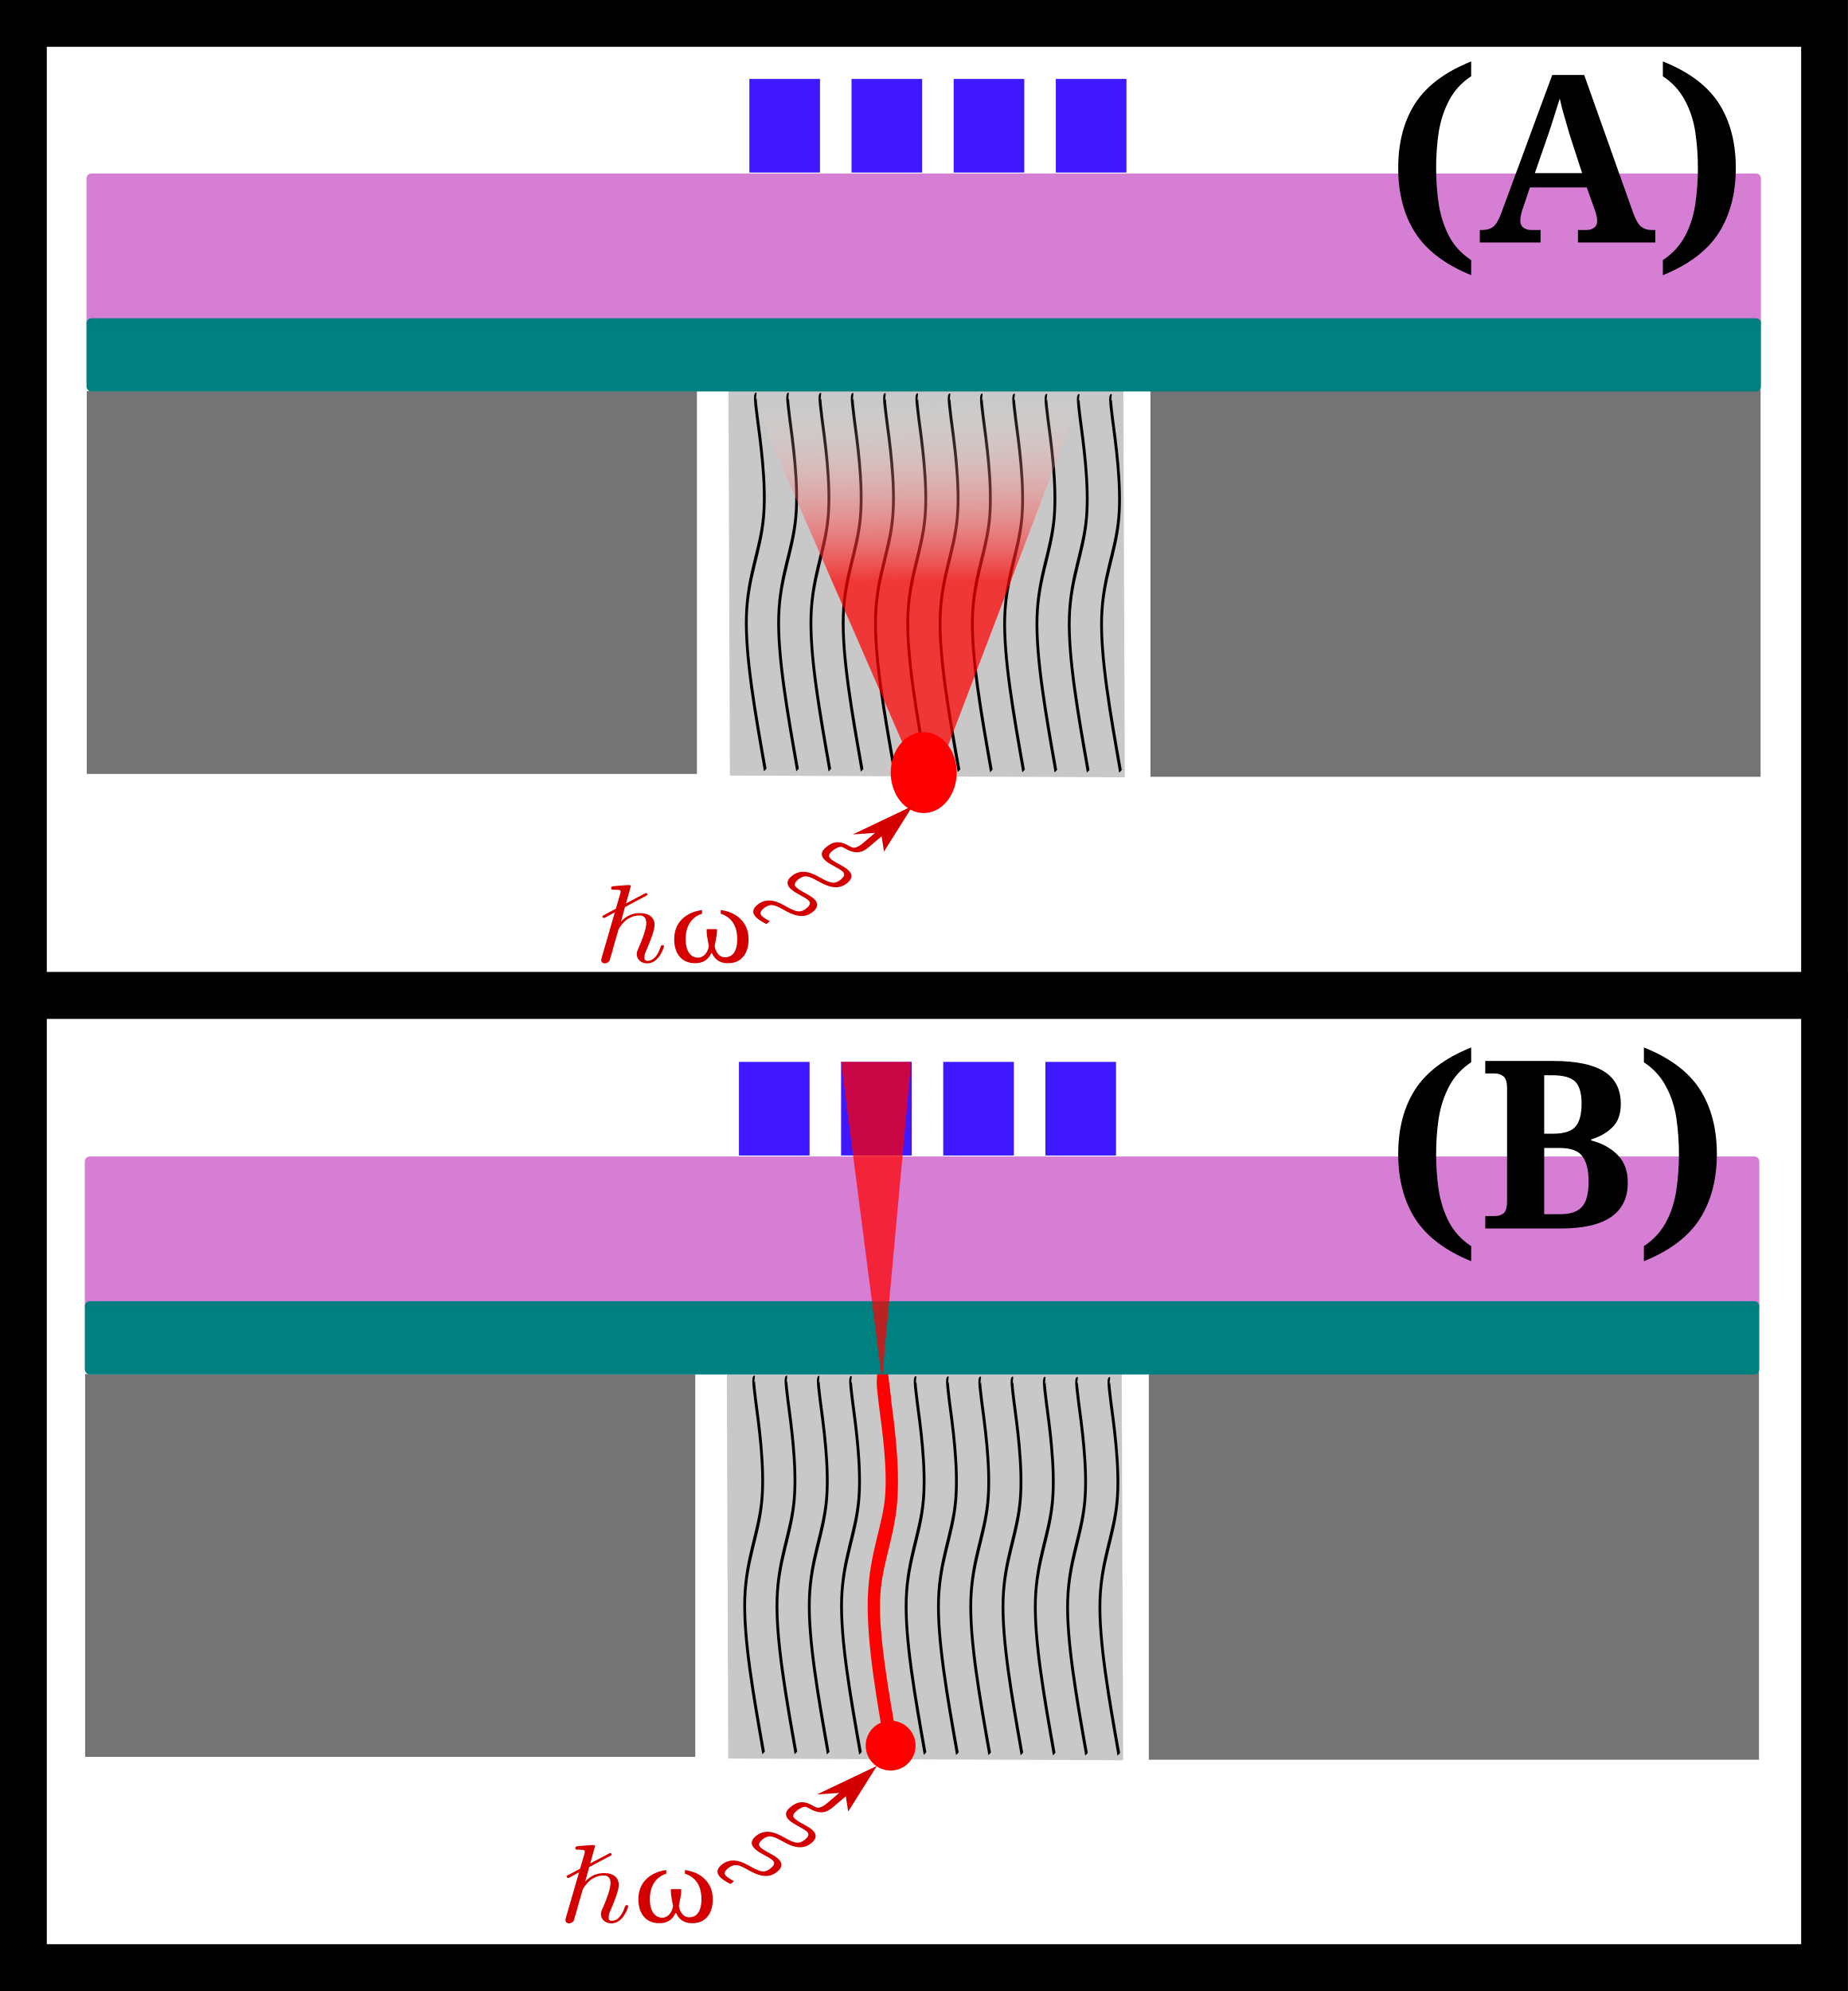
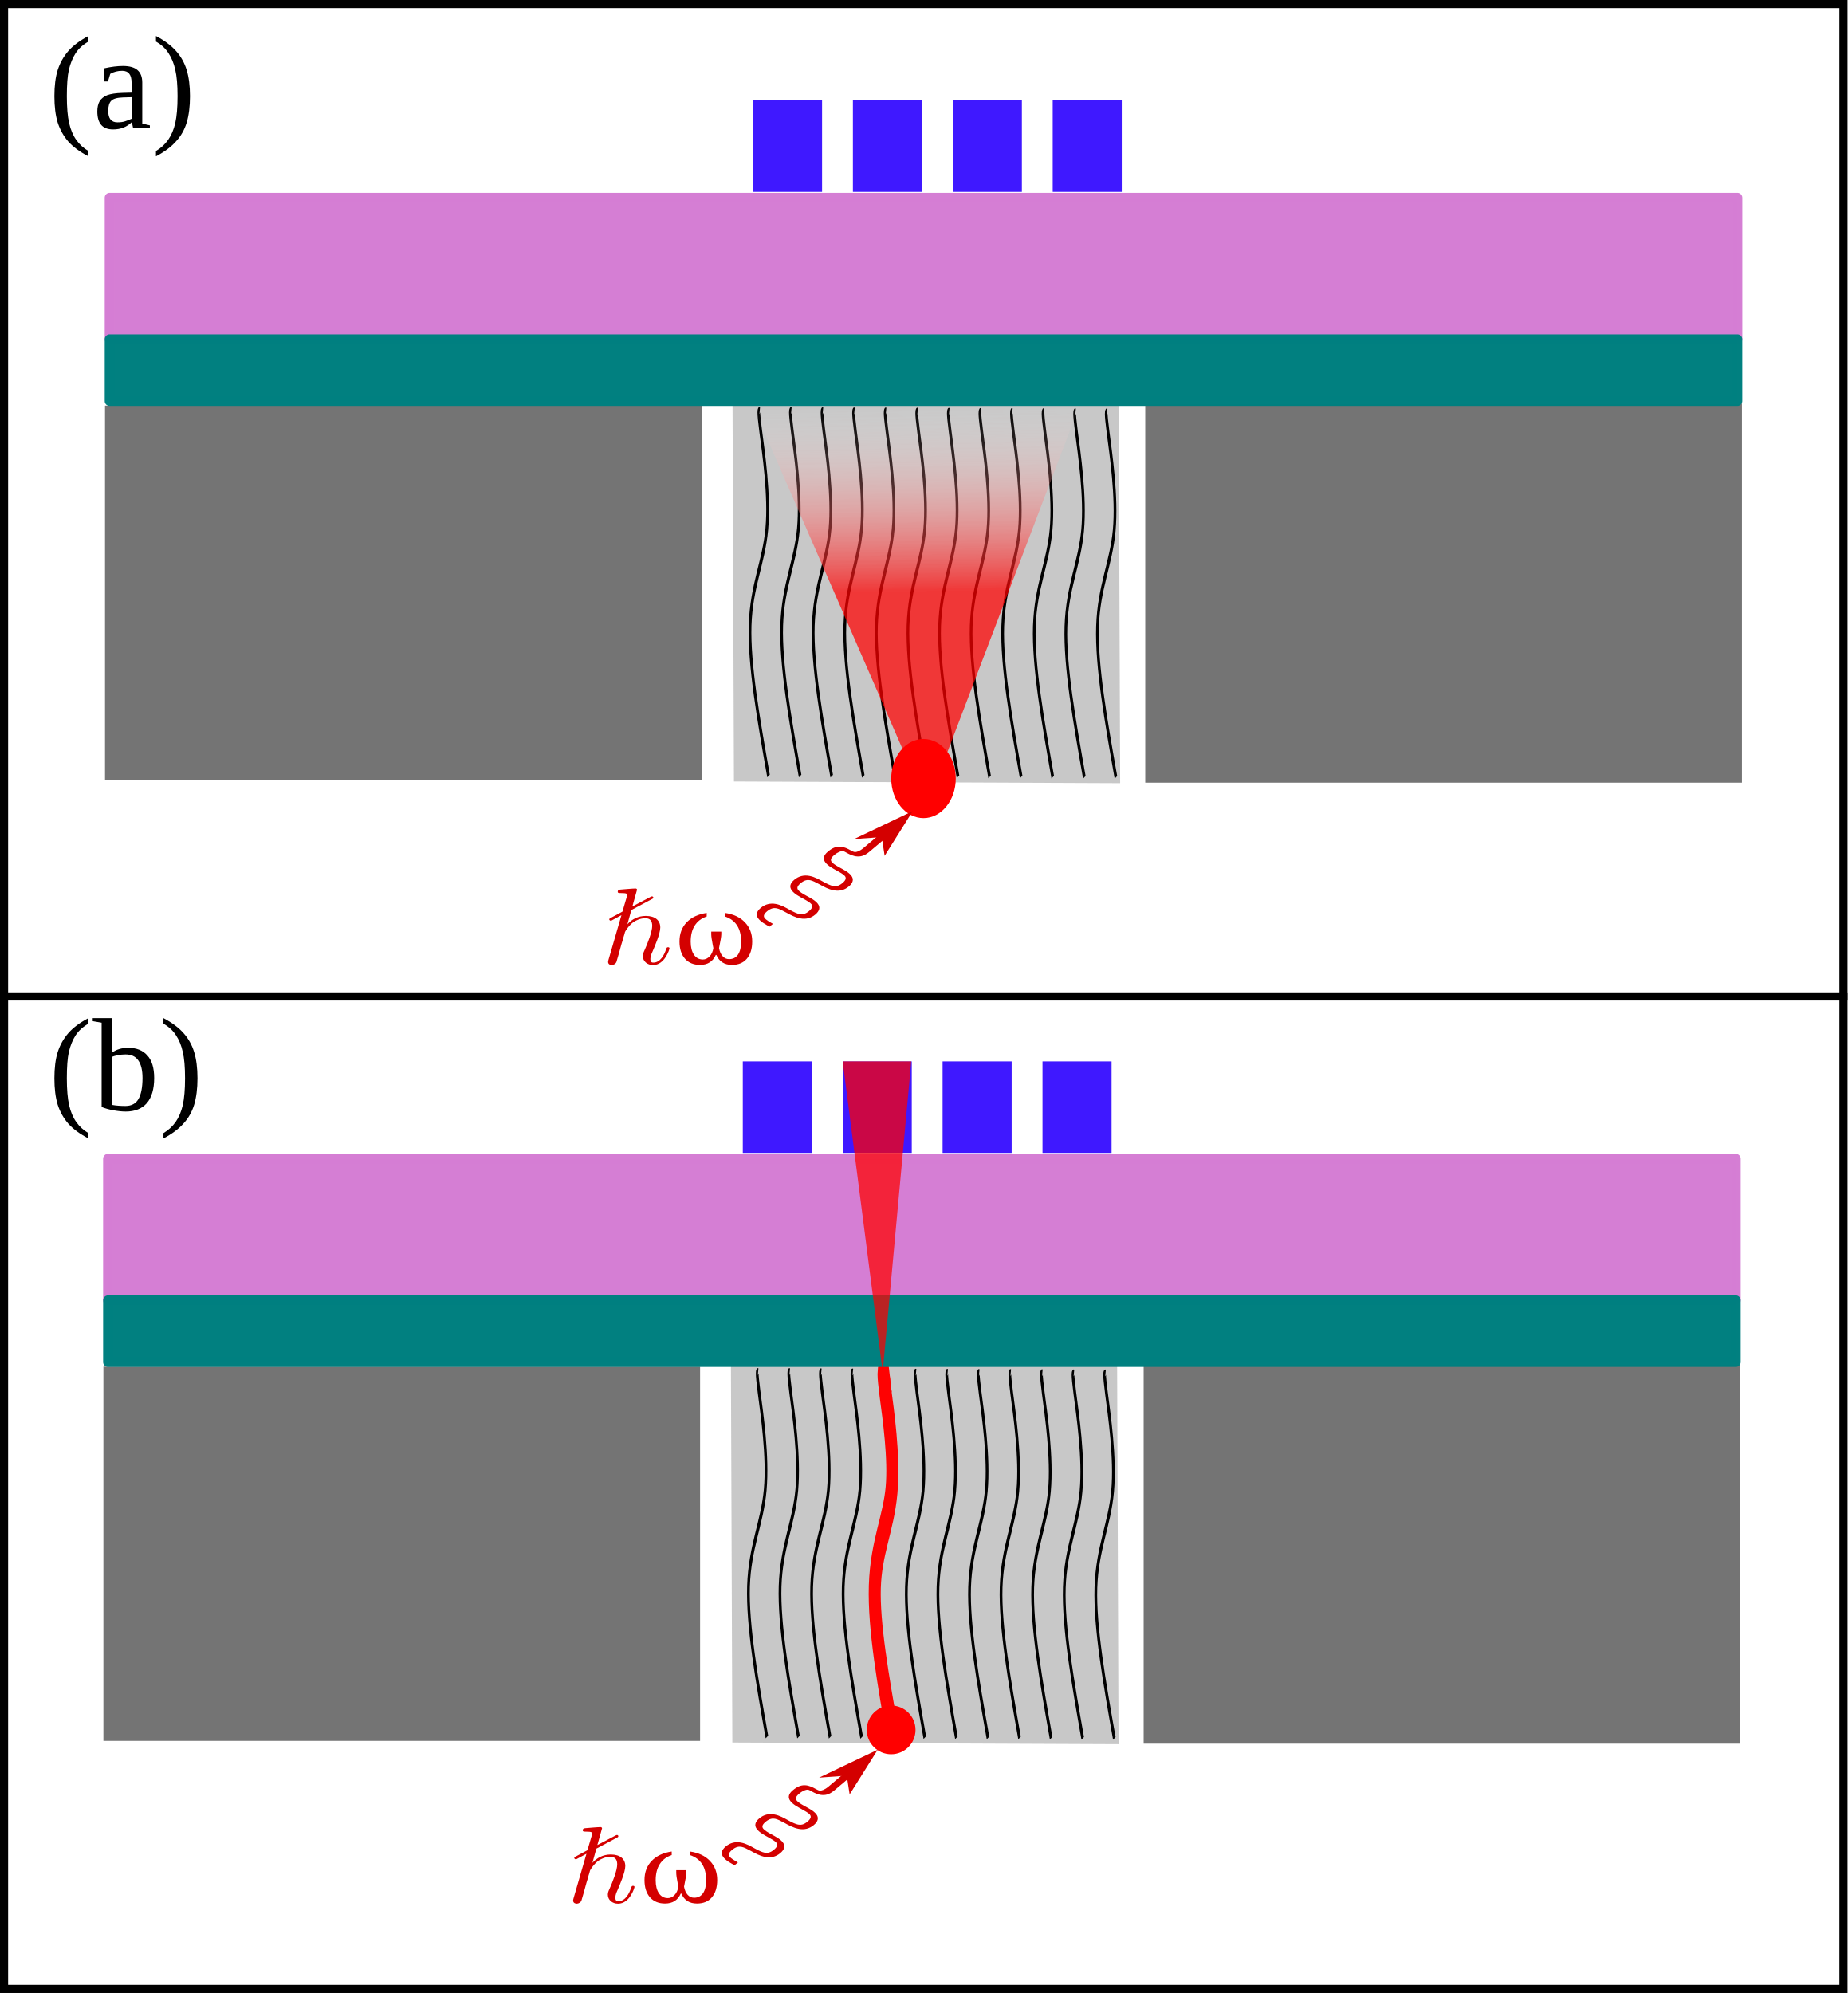
- <svg xmlns="http://www.w3.org/2000/svg" xmlns:xlink="http://www.w3.org/1999/xlink" width="111.208mm" height="119.787mm" viewBox="0 0 111.208 119.787" version="1.1" id="svg28393">
+ <svg xmlns="http://www.w3.org/2000/svg" xmlns:xlink="http://www.w3.org/1999/xlink" width="113.686mm" height="122.645mm" viewBox="0 0 113.686 122.645" version="1.1" id="svg28393">
  <defs id="defs28390">
    <clipPath id="clip0-7-0">
      <rect x="532" y="345" width="23" height="24" id="rect14171-38" />
    </clipPath>
    <linearGradient xlink:href="#linearGradient14969" id="linearGradient14971" x1="509" y1="401" x2="578" y2="401" gradientUnits="userSpaceOnUse" />
    <linearGradient id="linearGradient14969">
      <stop style="stop-color:#ff0000;stop-opacity:1;" offset="0" id="stop14965" />
      <stop style="stop-color:#d52f4b;stop-opacity:0;" offset="1" id="stop14967" />
    </linearGradient>
    <clipPath id="clip0-41-5">
      <rect x="509" y="347" width="69" height="108" id="rect14914-7" />
    </clipPath>
    <linearGradient xlink:href="#linearGradient14979" id="linearGradient14973" gradientUnits="userSpaceOnUse" x1="543.5" y1="347" x2="543.5" y2="455" />
    <linearGradient id="linearGradient14979">
      <stop style="stop-color:#ff0000;stop-opacity:1;" offset="0.534" id="stop14975" />
      <stop style="stop-color:#ffffff;stop-opacity:0;" offset="1" id="stop14977" />
    </linearGradient>
    <linearGradient xlink:href="#linearGradient17072" id="linearGradient16803" gradientUnits="userSpaceOnUse" x1="543.5" y1="347" x2="543.5" y2="455" gradientTransform="matrix(-0.2173319,0.00348353,-0.0042508,-0.178104,229.0567,255.0134)" />
    <linearGradient id="linearGradient17072">
      <stop style="stop-color:#ff0000;stop-opacity:1;" offset="1" id="stop17068" />
      <stop style="stop-color:#ffffff;stop-opacity:0;" offset="1" id="stop17070" />
    </linearGradient>
    <clipPath id="clip0-7-23">
      <rect x="532" y="345" width="23" height="24" id="rect14171-89" />
    </clipPath>
  </defs>
-   <g id="layer3" />
-   <g id="layer1">
+   <g id="layer3" transform="translate(1.239191,1.428927)" />
+   <g id="layer1" transform="translate(1.239191,1.428927)">
    <g id="g32225" transform="translate(-36.47835,-59.27995)">
-       <rect style="fill:#ffffff;fill-rule:evenodd;stroke:#000000;stroke-width:2.816" id="rect32088" width="108.392" height="58.486" x="37.886" y="60.688" rx="0" ry="0" />
-       <rect style="fill:#ffffff;fill-rule:evenodd;stroke:#000000;stroke-width:2.816" id="rect32088-3" width="108.392" height="58.486" x="37.886" y="119.174" rx="0" ry="0" />
+       <rect style="fill:#ffffff;fill-rule:evenodd;stroke:#000000;stroke-width:0.5;stroke-dasharray:none" id="rect32088" width="113.186" height="61.072" x="35.489" y="58.101" rx="0" ry="0" />
+       <rect style="fill:#ffffff;fill-rule:evenodd;stroke:#000000;stroke-width:0.5;stroke-dasharray:none" id="rect32088-3" width="113.186" height="61.072" x="35.489" y="119.173" rx="0" ry="0" />
      <g id="g30558" transform="translate(-1.72258,-8.328441)">
        <rect style="fill:#000000;fill-opacity:0.545;fill-rule:evenodd;stroke:#000000;stroke-width:0;stroke-linecap:butt;stroke-linejoin:round;stroke-dasharray:none;stroke-opacity:0.545" id="rect52501-2" width="23.031" height="36.717" x="-114.171" y="43.423" rx="0" ry="0" transform="rotate(-90)" />
        <rect style="fill:#000000;fill-opacity:0.545;fill-rule:evenodd;stroke:#000000;stroke-width:0;stroke-linecap:butt;stroke-linejoin:round;stroke-dasharray:none;stroke-opacity:0.545" id="rect52501-6" width="23.333" height="36.717" x="-114.343" y="107.434" rx="0" ry="0" transform="rotate(-90)" />
        <rect style="fill:#d57ed4;fill-opacity:0.996;fill-rule:evenodd;stroke:#d57ed4;stroke-width:0.6;stroke-linecap:butt;stroke-linejoin:round;stroke-dasharray:none;stroke-opacity:0.996" id="rect54323-7" width="8.709" height="100.169" x="-87.056" y="43.705" transform="rotate(-90)" />
        <g id="g8337-9" transform="matrix(-0.0366304,-8.028054,3.245173,-0.02228285,-106.2945,390.3608)" style="stroke-width:0.196;stroke-linecap:butt;stroke-linejoin:round">
          <rect style="fill:#686868;fill-opacity:0.366;fill-rule:evenodd;stroke:none;stroke-width:0.1;stroke-linecap:butt;stroke-linejoin:round;stroke-dasharray:none;stroke-opacity:0.54" id="rect61955-5-9-5-3-4-2" width="7.323" height="2.899" x="-65.701" y="34.493" rx="0" ry="0" transform="matrix(0.00453183,-0.9999897,0.9999979,0.00204006,0,0)" />
          <path style="fill:none;stroke:#000000;stroke-width:0.052px;stroke-linecap:butt;stroke-linejoin:miter;stroke-opacity:1" d="m 34.24,65.691 c 0.427,-0.182 0.854,-0.363 1.157,-0.336 0.303,0.028 0.482,0.265 0.737,0.325 0.256,0.06 0.587,-0.057 0.751,-0.108 0.164,-0.05 0.16,-0.033 0.156,-0.016" id="path67016-1-1-2" />
          <path style="fill:none;stroke:#000000;stroke-width:0.052px;stroke-linecap:butt;stroke-linejoin:miter;stroke-opacity:1" d="m 34.242,65.092 c 0.427,-0.182 0.854,-0.363 1.157,-0.336 0.303,0.028 0.482,0.265 0.737,0.325 0.256,0.06 0.587,-0.057 0.751,-0.108 0.164,-0.05 0.16,-0.033 0.156,-0.016" id="path67016-4-3-2-7" />
          <path style="fill:none;stroke:#000000;stroke-width:0.052px;stroke-linecap:butt;stroke-linejoin:miter;stroke-opacity:1" d="m 34.245,64.493 c 0.427,-0.182 0.854,-0.363 1.157,-0.336 0.303,0.028 0.482,0.265 0.737,0.325 0.256,0.06 0.587,-0.057 0.751,-0.108 0.164,-0.05 0.16,-0.033 0.156,-0.016" id="path67016-4-8-4-7-7" />
          <path style="fill:none;stroke:#000000;stroke-width:0.052px;stroke-linecap:butt;stroke-linejoin:miter;stroke-opacity:1" d="m 34.248,63.894 c 0.427,-0.182 0.854,-0.363 1.157,-0.336 0.303,0.028 0.482,0.265 0.737,0.325 0.256,0.06 0.587,-0.057 0.751,-0.108 0.164,-0.05 0.16,-0.033 0.156,-0.016" id="path67016-4-8-6-2-8-6" />
          <path style="fill:none;stroke:#000000;stroke-width:0.052px;stroke-linecap:butt;stroke-linejoin:miter;stroke-opacity:1" d="m 34.25,63.296 c 0.427,-0.182 0.854,-0.363 1.157,-0.336 0.303,0.028 0.482,0.265 0.737,0.325 0.256,0.06 0.587,-0.057 0.751,-0.108 0.164,-0.05 0.16,-0.033 0.156,-0.016" id="path67016-4-8-6-8-59-9-6" />
          <path style="fill:none;stroke:#000000;stroke-width:0.052px;stroke-linecap:butt;stroke-linejoin:miter;stroke-opacity:1" d="m 34.253,62.697 c 0.427,-0.182 0.854,-0.363 1.157,-0.336 0.303,0.028 0.482,0.265 0.737,0.325 0.256,0.06 0.587,-0.057 0.751,-0.108 0.164,-0.05 0.16,-0.033 0.156,-0.016" id="path67016-4-8-6-8-5-1-4-02" />
          <path style="fill:none;stroke:#000000;stroke-width:0.052px;stroke-linecap:butt;stroke-linejoin:miter;stroke-opacity:1" d="m 34.256,62.098 c 0.427,-0.182 0.854,-0.363 1.157,-0.336 0.303,0.028 0.482,0.265 0.737,0.325 0.256,0.06 0.587,-0.057 0.751,-0.108 0.164,-0.05 0.16,-0.033 0.156,-0.016" id="path67016-4-8-6-8-5-0-5-6-0" />
          <path style="fill:none;stroke:#000000;stroke-width:0.052px;stroke-linecap:butt;stroke-linejoin:miter;stroke-opacity:1" d="m 34.259,61.499 c 0.427,-0.182 0.854,-0.363 1.157,-0.336 0.303,0.028 0.482,0.265 0.737,0.325 0.256,0.06 0.587,-0.057 0.751,-0.108 0.164,-0.05 0.16,-0.033 0.156,-0.016" id="path67016-4-8-6-8-5-7-6-1-9" />
          <path style="fill:none;stroke:#000000;stroke-width:0.052px;stroke-linecap:butt;stroke-linejoin:miter;stroke-opacity:1" d="m 34.261,60.9 c 0.427,-0.182 0.854,-0.363 1.157,-0.336 0.303,0.028 0.482,0.265 0.737,0.325 0.256,0.06 0.587,-0.057 0.751,-0.108 0.164,-0.05 0.16,-0.033 0.156,-0.016" id="path67016-4-8-6-8-5-08-6-9-2" />
          <path style="fill:none;stroke:#000000;stroke-width:0.052px;stroke-linecap:butt;stroke-linejoin:miter;stroke-opacity:1" d="m 34.264,60.302 c 0.427,-0.182 0.854,-0.363 1.157,-0.336 0.303,0.028 0.482,0.265 0.737,0.325 0.256,0.06 0.587,-0.057 0.751,-0.108 0.164,-0.05 0.16,-0.033 0.156,-0.016" id="path67016-4-8-6-8-5-8-3-5-4" />
          <path style="fill:none;stroke:#000000;stroke-width:0.052px;stroke-linecap:butt;stroke-linejoin:miter;stroke-opacity:1" d="m 34.267,59.703 c 0.427,-0.182 0.854,-0.363 1.157,-0.336 0.303,0.028 0.482,0.265 0.737,0.325 0.256,0.06 0.587,-0.057 0.751,-0.108 0.164,-0.05 0.16,-0.033 0.156,-0.016" id="path67016-4-8-6-8-5-3-4-1-1" />
          <path style="fill:none;stroke:#000000;stroke-width:0.052px;stroke-linecap:butt;stroke-linejoin:miter;stroke-opacity:1" d="m 34.269,59.104 c 0.427,-0.182 0.854,-0.363 1.157,-0.336 0.303,0.028 0.482,0.265 0.737,0.325 0.256,0.06 0.587,-0.057 0.751,-0.108 0.164,-0.05 0.16,-0.033 0.156,-0.016" id="path67016-4-8-6-8-5-6-5-0-6" />
        </g>
        <g clip-path="url(#clip0-7-0)" transform="matrix(0,-0.211799,0.1654584,0,34.71977,229.202)" id="g14178" style="stroke-width:0.406;stroke-linecap:butt;stroke-linejoin:round">
          <path d="m 532,357 c 0,-6.627 5.149,-12 11.5,-12 6.351,0 11.5,5.373 11.5,12 0,6.627 -5.149,12 -11.5,12 -6.351,0 -11.5,-5.373 -11.5,-12 z" fill="#ff0000" fill-rule="evenodd" id="path14176" style="stroke-width:0.578;stroke-linecap:butt;stroke-linejoin:round" />
        </g>
        <g clip-path="url(#clip0-41-5)" transform="matrix(-0.2916663,0.00446092,-0.00570469,-0.2280749,254.5111,192.4531)" id="g14928" style="fill:url(#linearGradient14971);fill-opacity:1;stroke-width:0.295;stroke-linecap:butt;stroke-linejoin:round">
          <path d="M 509,455 543.5,347 578,455 Z" fill="url(#fill1)" fill-rule="evenodd" id="path14926" style="opacity:0.724;fill:url(#linearGradient14973);fill-opacity:1;stroke-width:0.404;stroke-linecap:butt;stroke-linejoin:round" />
        </g>
        <rect style="fill:#3f18ff;fill-opacity:1;fill-rule:evenodd;stroke:#d57ed4;stroke-width:0;stroke-linecap:butt;stroke-linejoin:round;stroke-dasharray:none;stroke-opacity:0.996" id="rect58739-5-5" width="5.632" height="4.25" x="-77.989" y="83.297" transform="rotate(-90)" />
        <rect style="fill:#3f18ff;fill-opacity:1;fill-rule:evenodd;stroke:#d57ed4;stroke-width:0;stroke-linecap:butt;stroke-linejoin:round;stroke-dasharray:none;stroke-opacity:0.996" id="rect58739-3-1-2" width="5.632" height="4.25" x="-77.989" y="89.445" transform="rotate(-90)" />
        <rect style="fill:#3f18ff;fill-opacity:1;fill-rule:evenodd;stroke:#d57ed4;stroke-width:0;stroke-linecap:butt;stroke-linejoin:round;stroke-dasharray:none;stroke-opacity:0.996" id="rect58739-9-4-6" width="5.632" height="4.25" x="-77.989" y="95.592" transform="rotate(-90)" />
        <rect style="fill:#3f18ff;fill-opacity:1;fill-rule:evenodd;stroke:#d57ed4;stroke-width:0;stroke-linecap:butt;stroke-linejoin:round;stroke-dasharray:none;stroke-opacity:0.996" id="rect58739-3-6-7-2" width="5.632" height="4.25" x="-77.989" y="101.739" transform="rotate(-90)" />
        <g style="display:inline;fill:#d40000;fill-opacity:1;stroke-width:0.48;stroke-linecap:butt;stroke-linejoin:round" transform="matrix(0.5582291,0,0,0.4841184,73.95493,119.3317)" id="g32805-3-3">
          <text xml:space="preserve" x="0" y="12.723" style="font-style:normal;font-weight:normal;font-size:13.8px;line-height:0%;font-family:'Cambria Math';text-align:start;text-anchor:start;fill:#d40000;fill-opacity:1;stroke-width:0.48;stroke-linecap:butt;stroke-linejoin:round" id="text32799-6-9">ℏ</text>
          <text xml:space="preserve" x="8.1" y="12.723" style="font-style:normal;font-weight:normal;font-size:13.8px;line-height:0%;font-family:'Times New Roman';text-align:start;text-anchor:start;fill:#d40000;fill-opacity:1;stroke-width:0.48;stroke-linecap:butt;stroke-linejoin:round" id="text32801-4-9">ω</text>
          <text xml:space="preserve" x="17.1" y="12.723" style="font-style:normal;font-weight:normal;font-size:13.8px;font-family:'Times New Roman';text-align:start;text-anchor:start;fill:#d40000;fill-opacity:1;stroke-width:0.48;stroke-linecap:butt;stroke-linejoin:round" id="text32803-5-7" />
        </g>
        <g id="g32797-8" transform="matrix(0.3872524,0.2126708,0.3139775,-0.2630642,-157.2005,103.994)" style="display:inline;fill:#d40000;stroke:none;stroke-width:0.687;stroke-linecap:butt;stroke-linejoin:round;stroke-opacity:1">
          <path style="color:#000000;font-style:normal;font-variant:normal;font-weight:normal;font-stretch:normal;font-size:medium;line-height:normal;font-family:Sans;-inkscape-font-specification:Sans;text-indent:0;text-align:start;text-decoration:none;text-decoration-line:none;letter-spacing:normal;word-spacing:normal;text-transform:none;writing-mode:lr-tb;direction:ltr;baseline-shift:baseline;text-anchor:start;display:inline;overflow:visible;visibility:visible;fill:#d40000;fill-opacity:1;fill-rule:nonzero;stroke:none;stroke-width:0.687px;stroke-linecap:butt;stroke-linejoin:round;stroke-opacity:1;marker:none;enable-background:accumulate" d="m 412.5,260.454 c -0.625,0 -1.361,-0.013 -2,0.267 -0.639,0.28 -1,0.828 -1,1.704 0,0.876 0.361,1.444 1,1.724 0.639,0.28 1.375,0.246 2,0.246 0.625,0 1.139,0.034 1.438,0.164 0.298,0.131 0.562,0.383 0.562,1.149 0,0.766 -0.264,1.039 -0.562,1.17 -0.298,0.131 -0.812,0.144 -1.438,0.144 -0.625,0 -1.361,-0.013 -2,0.267 -0.639,0.28 -1,0.828 -1,1.704 0,0.876 0.361,1.444 1,1.724 0.639,0.28 1.375,0.246 2,0.246 0.625,0 1.139,0.034 1.438,0.164 0.298,0.131 0.562,0.383 0.562,1.149 0,0.766 -0.264,1.039 -0.562,1.17 -0.298,0.131 -0.812,0.144 -1.438,0.144 -0.625,0 -1.361,-0.013 -2,0.267 -0.639,0.28 -1,0.828 -1,1.704 0,0.854 0.165,1.35 0.594,1.663 0.429,0.313 1.031,0.308 1.406,0.308 0.375,0 0.523,0.005 0.656,0.103 0.133,0.097 0.344,0.423 0.344,1.211 l -0.014,3.913 h 1 l 0.014,-3.913 c 0.003,-0.859 -0.165,-1.329 -0.594,-1.642 -0.429,-0.313 -1.031,-0.328 -1.406,-0.328 -0.375,0 -0.523,0.015 -0.656,-0.082 -0.133,-0.097 -0.344,-0.443 -0.344,-1.232 0,-0.766 0.264,-1.019 0.562,-1.149 0.298,-0.131 0.812,-0.164 1.438,-0.164 0.625,0 1.361,0.034 2,-0.246 0.639,-0.28 1,-0.848 1,-1.724 0,-0.876 -0.361,-1.424 -1,-1.704 -0.639,-0.28 -1.375,-0.267 -2,-0.267 -0.625,0 -1.139,-0.013 -1.438,-0.144 -0.298,-0.131 -0.562,-0.404 -0.562,-1.17 0,-0.766 0.264,-1.019 0.562,-1.149 0.298,-0.131 0.812,-0.164 1.438,-0.164 0.625,0 1.361,0.034 2,-0.246 0.639,-0.28 1,-0.848 1,-1.724 0,-0.876 -0.361,-1.424 -1,-1.704 -0.639,-0.28 -1.375,-0.267 -2,-0.267 -0.625,0 -1.139,-0.013 -1.438,-0.144 -0.298,-0.131 -0.562,-0.404 -0.562,-1.17 0,-0.766 0.264,-1.019 0.562,-1.149 0.298,-0.131 0.812,-0.164 1.438,-0.164 z" id="path32793-0" />
          <path id="path32795-5" d="m 413,281.82 -2.427,-2.427 2.427,8.496 2.427,-8.496 z" style="fill:#d40000;fill-rule:evenodd;stroke:none;stroke-width:0.275pt;stroke-linecap:butt;stroke-linejoin:round;stroke-opacity:1" />
        </g>
        <rect style="fill:#008080;fill-opacity:0.996;fill-rule:evenodd;stroke:#008080;stroke-width:0.6;stroke-linecap:butt;stroke-linejoin:round;stroke-dasharray:none;stroke-opacity:0.996" id="rect48863-3" width="3.804" height="100.167" x="-90.86" y="43.705" transform="rotate(-90)" />
      </g>
      <g id="g31999" transform="translate(-1.157395,-1.626013)">
        <g id="g32086" transform="translate(-18.749,-51.19842)">
          <g id="g21427" transform="rotate(-90,90.7475,141.6633)" style="stroke-width:0.287;stroke-linecap:butt;stroke-linejoin:round">
            <rect style="fill:#000000;fill-opacity:0.545;fill-rule:evenodd;stroke:#000000;stroke-width:0;stroke-linecap:butt;stroke-linejoin:round;stroke-dasharray:none;stroke-opacity:0.545" id="rect52501-2-0" width="23.031" height="36.717" x="14.605" y="112.424" rx="0" ry="0" />
            <rect style="fill:#000000;fill-opacity:0.545;fill-rule:evenodd;stroke:#000000;stroke-width:0;stroke-linecap:butt;stroke-linejoin:round;stroke-dasharray:none;stroke-opacity:0.545" id="rect52501-6-7" width="23.333" height="36.717" x="14.433" y="176.435" rx="0" ry="0" />
            <rect style="fill:#d57ed4;fill-opacity:0.996;fill-rule:evenodd;stroke:#d57ed4;stroke-width:0.6;stroke-linecap:butt;stroke-linejoin:round;stroke-dasharray:none;stroke-opacity:0.996" id="rect54323-7-2" width="8.709" height="100.169" x="41.719" y="112.705" />
            <g id="g8337-9-2" transform="matrix(8.028054,-0.0366304,0.02228285,3.245173,-261.5852,-37.294)" style="stroke-width:0.196;stroke-linecap:butt;stroke-linejoin:round">
              <rect style="fill:#686868;fill-opacity:0.366;fill-rule:evenodd;stroke:none;stroke-width:0.1;stroke-linecap:butt;stroke-linejoin:round;stroke-dasharray:none;stroke-opacity:0.54" id="rect61955-5-9-5-3-4-2-6" width="7.323" height="2.899" x="-65.701" y="34.493" rx="0" ry="0" transform="matrix(0.00453183,-0.9999897,0.9999979,0.00204006,0,0)" />
              <path style="fill:none;stroke:#000000;stroke-width:0.052px;stroke-linecap:butt;stroke-linejoin:miter;stroke-opacity:1" d="m 34.24,65.691 c 0.427,-0.182 0.854,-0.363 1.157,-0.336 0.303,0.028 0.482,0.265 0.737,0.325 0.256,0.06 0.587,-0.057 0.751,-0.108 0.164,-0.05 0.16,-0.033 0.156,-0.016" id="path67016-1-1-2-1" />
              <path style="fill:none;stroke:#000000;stroke-width:0.052px;stroke-linecap:butt;stroke-linejoin:miter;stroke-opacity:1" d="m 34.242,65.092 c 0.427,-0.182 0.854,-0.363 1.157,-0.336 0.303,0.028 0.482,0.265 0.737,0.325 0.256,0.06 0.587,-0.057 0.751,-0.108 0.164,-0.05 0.16,-0.033 0.156,-0.016" id="path67016-4-3-2-7-1" />
              <path style="fill:none;stroke:#000000;stroke-width:0.052px;stroke-linecap:butt;stroke-linejoin:miter;stroke-opacity:1" d="m 34.245,64.493 c 0.427,-0.182 0.854,-0.363 1.157,-0.336 0.303,0.028 0.482,0.265 0.737,0.325 0.256,0.06 0.587,-0.057 0.751,-0.108 0.164,-0.05 0.16,-0.033 0.156,-0.016" id="path67016-4-8-4-7-7-9" />
              <path style="fill:none;stroke:#000000;stroke-width:0.052px;stroke-linecap:butt;stroke-linejoin:miter;stroke-opacity:1" d="m 34.248,63.894 c 0.427,-0.182 0.854,-0.363 1.157,-0.336 0.303,0.028 0.482,0.265 0.737,0.325 0.256,0.06 0.587,-0.057 0.751,-0.108 0.164,-0.05 0.16,-0.033 0.156,-0.016" id="path67016-4-8-6-2-8-6-0" />
              <path style="fill:none;stroke:#000000;stroke-width:0.052px;stroke-linecap:butt;stroke-linejoin:miter;stroke-opacity:1" d="m 34.25,63.296 c 0.427,-0.182 0.854,-0.363 1.157,-0.336 0.303,0.028 0.482,0.265 0.737,0.325 0.256,0.06 0.587,-0.057 0.751,-0.108 0.164,-0.05 0.16,-0.033 0.156,-0.016" id="path67016-4-8-6-8-59-9-6-6" />
              <path style="fill:none;stroke:#000000;stroke-width:0.052px;stroke-linecap:butt;stroke-linejoin:miter;stroke-opacity:1" d="m 34.253,62.697 c 0.427,-0.182 0.854,-0.363 1.157,-0.336 0.303,0.028 0.482,0.265 0.737,0.325 0.256,0.06 0.587,-0.057 0.751,-0.108 0.164,-0.05 0.16,-0.033 0.156,-0.016" id="path67016-4-8-6-8-5-1-4-02-4" />
              <path style="fill:none;stroke:#000000;stroke-width:0.052px;stroke-linecap:butt;stroke-linejoin:miter;stroke-opacity:1" d="m 34.256,62.098 c 0.427,-0.182 0.854,-0.363 1.157,-0.336 0.303,0.028 0.482,0.265 0.737,0.325 0.256,0.06 0.587,-0.057 0.751,-0.108 0.164,-0.05 0.16,-0.033 0.156,-0.016" id="path67016-4-8-6-8-5-0-5-6-0-6" />
-               <path style="fill:none;stroke:#fe0202;stroke-width:0.228;stroke-linecap:butt;stroke-linejoin:miter;stroke-opacity:1;stroke-miterlimit:4;stroke-dasharray:none" d="m 34.259,61.499 c 0.427,-0.182 0.854,-0.363 1.157,-0.336 0.303,0.028 0.482,0.265 0.737,0.325 0.256,0.06 0.587,-0.057 0.751,-0.108 0.164,-0.05 0.16,-0.033 0.156,-0.016" id="path67016-4-8-6-8-5-7-6-1-9-1" />
+               <path style="fill:none;stroke:#fe0202;stroke-width:0.228;stroke-linecap:butt;stroke-linejoin:miter;stroke-miterlimit:4;stroke-dasharray:none;stroke-opacity:1" d="m 34.259,61.499 c 0.427,-0.182 0.854,-0.363 1.157,-0.336 0.303,0.028 0.482,0.265 0.737,0.325 0.256,0.06 0.587,-0.057 0.751,-0.108 0.164,-0.05 0.16,-0.033 0.156,-0.016" id="path67016-4-8-6-8-5-7-6-1-9-1" />
              <path style="fill:none;stroke:#000000;stroke-width:0.052px;stroke-linecap:butt;stroke-linejoin:miter;stroke-opacity:1" d="m 34.261,60.9 c 0.427,-0.182 0.854,-0.363 1.157,-0.336 0.303,0.028 0.482,0.265 0.737,0.325 0.256,0.06 0.587,-0.057 0.751,-0.108 0.164,-0.05 0.16,-0.033 0.156,-0.016" id="path67016-4-8-6-8-5-08-6-9-2-5" />
              <path style="fill:none;stroke:#000000;stroke-width:0.052px;stroke-linecap:butt;stroke-linejoin:miter;stroke-opacity:1" d="m 34.264,60.302 c 0.427,-0.182 0.854,-0.363 1.157,-0.336 0.303,0.028 0.482,0.265 0.737,0.325 0.256,0.06 0.587,-0.057 0.751,-0.108 0.164,-0.05 0.16,-0.033 0.156,-0.016" id="path67016-4-8-6-8-5-8-3-5-4-5" />
              <path style="fill:none;stroke:#000000;stroke-width:0.052px;stroke-linecap:butt;stroke-linejoin:miter;stroke-opacity:1" d="m 34.267,59.703 c 0.427,-0.182 0.854,-0.363 1.157,-0.336 0.303,0.028 0.482,0.265 0.737,0.325 0.256,0.06 0.587,-0.057 0.751,-0.108 0.164,-0.05 0.16,-0.033 0.156,-0.016" id="path67016-4-8-6-8-5-3-4-1-1-7" />
              <path style="fill:none;stroke:#000000;stroke-width:0.052px;stroke-linecap:butt;stroke-linejoin:miter;stroke-opacity:1" d="m 34.269,59.104 c 0.427,-0.182 0.854,-0.363 1.157,-0.336 0.303,0.028 0.482,0.265 0.737,0.325 0.256,0.06 0.587,-0.057 0.751,-0.108 0.164,-0.05 0.16,-0.033 0.156,-0.016" id="path67016-4-8-6-8-5-6-5-0-6-4" />
              <path style="fill:none;stroke:#fe0202;stroke-width:0.143px;stroke-linecap:butt;stroke-linejoin:miter;stroke-opacity:1" d="m 37.163,61.355 -0.275,0.075" id="path1597" />
            </g>
            <rect style="fill:#3f18ff;fill-opacity:1;fill-rule:evenodd;stroke:#d57ed4;stroke-width:0;stroke-linecap:butt;stroke-linejoin:round;stroke-dasharray:none;stroke-opacity:0.996" id="rect58739-5-5-9" width="5.632" height="4.25" x="50.787" y="151.769" />
            <rect style="fill:#3f18ff;fill-opacity:1;fill-rule:evenodd;stroke:#d57ed4;stroke-width:0;stroke-linecap:butt;stroke-linejoin:round;stroke-dasharray:none;stroke-opacity:0.996" id="rect58739-3-1-2-2" width="5.632" height="4.25" x="50.787" y="157.916" />
            <rect style="fill:#3f18ff;fill-opacity:1;fill-rule:evenodd;stroke:#d57ed4;stroke-width:0;stroke-linecap:butt;stroke-linejoin:round;stroke-dasharray:none;stroke-opacity:0.996" id="rect58739-9-4-6-0" width="5.632" height="4.25" x="50.787" y="164.063" />
            <rect style="fill:#3f18ff;fill-opacity:1;fill-rule:evenodd;stroke:#d57ed4;stroke-width:0;stroke-linecap:butt;stroke-linejoin:round;stroke-dasharray:none;stroke-opacity:0.996" id="rect58739-3-6-7-2-8" width="5.632" height="4.25" x="50.787" y="170.211" />
            <rect style="fill:#008080;fill-opacity:0.996;fill-rule:evenodd;stroke:#008080;stroke-width:0.6;stroke-linecap:butt;stroke-linejoin:round;stroke-dasharray:none;stroke-opacity:0.996" id="rect48863-3-7" width="3.804" height="100.167" x="37.916" y="112.706" />
          </g>
          <g clip-path="url(#clip0-7-23)" transform="matrix(0,-0.1304348,0.125,0,65.35627,288.0192)" id="g14178-3" style="stroke-width:0.595;stroke-linecap:butt;stroke-linejoin:round">
            <path d="m 532,357 c 0,-6.627 5.149,-12 11.5,-12 6.351,0 11.5,5.373 11.5,12 0,6.627 -5.149,12 -11.5,12 -6.351,0 -11.5,-5.373 -11.5,-12 z" fill="#ff0000" fill-rule="evenodd" id="path14176-1" style="stroke-width:0.848;stroke-linecap:butt;stroke-linejoin:round" />
          </g>
          <path d="m 111.218,175.992 -1.757,19.113 -2.462,-19.113 z" fill="url(#fill1)" fill-rule="evenodd" id="path14926-7" style="opacity:0.724;fill:url(#linearGradient16803);fill-opacity:1;stroke-width:0.069;stroke-linecap:butt;stroke-linejoin:round" />
          <g style="display:inline;fill:#d40000;fill-opacity:1;stroke-width:0.48;stroke-linecap:butt;stroke-linejoin:round" transform="matrix(0.5582291,0,0,0.4841184,89.98514,221.5857)" id="g32805-3-3-7">
            <text xml:space="preserve" x="0" y="12.723" style="font-style:normal;font-weight:normal;font-size:13.8px;line-height:0%;font-family:'Cambria Math';text-align:start;text-anchor:start;fill:#d40000;fill-opacity:1;stroke-width:0.48;stroke-linecap:butt;stroke-linejoin:round" id="text32799-6-9-5">ℏ</text>
            <text xml:space="preserve" x="8.1" y="12.723" style="font-style:normal;font-weight:normal;font-size:13.8px;line-height:0%;font-family:'Times New Roman';text-align:start;text-anchor:start;fill:#d40000;fill-opacity:1;stroke-width:0.48;stroke-linecap:butt;stroke-linejoin:round" id="text32801-4-9-0">ω</text>
            <text xml:space="preserve" x="17.1" y="12.723" style="font-style:normal;font-weight:normal;font-size:13.8px;font-family:'Times New Roman';text-align:start;text-anchor:start;fill:#d40000;fill-opacity:1;stroke-width:0.48;stroke-linecap:butt;stroke-linejoin:round" id="text32803-5-7-4" />
          </g>
          <g id="g32797-8-6" transform="matrix(0.3872524,0.2126708,0.3139775,-0.2630642,-141.1703,206.248)" style="display:inline;fill:#d40000;stroke:none;stroke-width:0.687;stroke-linecap:butt;stroke-linejoin:round;stroke-opacity:1">
            <path style="color:#000000;font-style:normal;font-variant:normal;font-weight:normal;font-stretch:normal;font-size:medium;line-height:normal;font-family:Sans;-inkscape-font-specification:Sans;text-indent:0;text-align:start;text-decoration:none;text-decoration-line:none;letter-spacing:normal;word-spacing:normal;text-transform:none;writing-mode:lr-tb;direction:ltr;baseline-shift:baseline;text-anchor:start;display:inline;overflow:visible;visibility:visible;fill:#d40000;fill-opacity:1;fill-rule:nonzero;stroke:none;stroke-width:0.687px;stroke-linecap:butt;stroke-linejoin:round;stroke-opacity:1;marker:none;enable-background:accumulate" d="m 412.5,260.454 c -0.625,0 -1.361,-0.013 -2,0.267 -0.639,0.28 -1,0.828 -1,1.704 0,0.876 0.361,1.444 1,1.724 0.639,0.28 1.375,0.246 2,0.246 0.625,0 1.139,0.034 1.438,0.164 0.298,0.131 0.562,0.383 0.562,1.149 0,0.766 -0.264,1.039 -0.562,1.17 -0.298,0.131 -0.812,0.144 -1.438,0.144 -0.625,0 -1.361,-0.013 -2,0.267 -0.639,0.28 -1,0.828 -1,1.704 0,0.876 0.361,1.444 1,1.724 0.639,0.28 1.375,0.246 2,0.246 0.625,0 1.139,0.034 1.438,0.164 0.298,0.131 0.562,0.383 0.562,1.149 0,0.766 -0.264,1.039 -0.562,1.17 -0.298,0.131 -0.812,0.144 -1.438,0.144 -0.625,0 -1.361,-0.013 -2,0.267 -0.639,0.28 -1,0.828 -1,1.704 0,0.854 0.165,1.35 0.594,1.663 0.429,0.313 1.031,0.308 1.406,0.308 0.375,0 0.523,0.005 0.656,0.103 0.133,0.097 0.344,0.423 0.344,1.211 l -0.014,3.913 h 1 l 0.014,-3.913 c 0.003,-0.859 -0.165,-1.329 -0.594,-1.642 -0.429,-0.313 -1.031,-0.328 -1.406,-0.328 -0.375,0 -0.523,0.015 -0.656,-0.082 -0.133,-0.097 -0.344,-0.443 -0.344,-1.232 0,-0.766 0.264,-1.019 0.562,-1.149 0.298,-0.131 0.812,-0.164 1.438,-0.164 0.625,0 1.361,0.034 2,-0.246 0.639,-0.28 1,-0.848 1,-1.724 0,-0.876 -0.361,-1.424 -1,-1.704 -0.639,-0.28 -1.375,-0.267 -2,-0.267 -0.625,0 -1.139,-0.013 -1.438,-0.144 -0.298,-0.131 -0.562,-0.404 -0.562,-1.17 0,-0.766 0.264,-1.019 0.562,-1.149 0.298,-0.131 0.812,-0.164 1.438,-0.164 0.625,0 1.361,0.034 2,-0.246 0.639,-0.28 1,-0.848 1,-1.724 0,-0.876 -0.361,-1.424 -1,-1.704 -0.639,-0.28 -1.375,-0.267 -2,-0.267 -0.625,0 -1.139,-0.013 -1.438,-0.144 -0.298,-0.131 -0.562,-0.404 -0.562,-1.17 0,-0.766 0.264,-1.019 0.562,-1.149 0.298,-0.131 0.812,-0.164 1.438,-0.164 z" id="path32793-0-3" />
            <path id="path32795-5-7" d="m 413,281.82 -2.427,-2.427 2.427,8.496 2.427,-8.496 z" style="fill:#d40000;fill-rule:evenodd;stroke:none;stroke-width:0.275pt;stroke-linecap:butt;stroke-linejoin:round;stroke-opacity:1" />
          </g>
        </g>
      </g>
-       <text xml:space="preserve" style="font-weight:bold;font-size:14.111px;line-height:0.85;font-family:Georgia;-inkscape-font-specification:'Georgia Bold';font-variant-ligatures:none;stroke-width:0.265" x="119.826" y="73.866" id="text32119">
-         <tspan id="tspan32117" style="stroke-width:0.265" x="119.826" y="73.866">(A)</tspan>
+       <text xml:space="preserve" style="font-style:normal;font-variant:normal;font-weight:bold;font-stretch:normal;font-size:8.166px;line-height:0.85;font-family:'Times New Roman';-inkscape-font-specification:'Times New Roman, Bold';font-variant-ligatures:none;font-variant-caps:normal;font-variant-numeric:normal;font-variant-east-asian:normal;stroke-width:0.265" x="38.225" y="65.736" id="text32119">
+         <tspan id="tspan32117" style="font-style:normal;font-variant:normal;font-weight:normal;font-stretch:normal;font-size:8.166px;font-family:'Times New Roman';-inkscape-font-specification:'Times New Roman, ';font-variant-ligatures:none;font-variant-caps:normal;font-variant-numeric:normal;font-variant-east-asian:normal;stroke-width:0.265" x="38.225" y="65.736">(a)</tspan>
      </text>
-       <text xml:space="preserve" style="font-weight:bold;font-size:14.111px;line-height:0.85;font-family:Georgia;-inkscape-font-specification:'Georgia Bold';font-variant-ligatures:none;stroke-width:0.265" x="119.826" y="133.19" id="text32119-0">
-         <tspan id="tspan32117-8" style="stroke-width:0.265" x="119.826" y="133.19">(B)</tspan>
+       <text xml:space="preserve" style="font-style:normal;font-variant:normal;font-weight:bold;font-stretch:normal;font-size:8.166px;line-height:0.85;font-family:'Times New Roman';-inkscape-font-specification:'Times New Roman, Bold';font-variant-ligatures:none;font-variant-caps:normal;font-variant-numeric:normal;font-variant-east-asian:normal;stroke-width:0.265" x="38.225" y="126.176" id="text3285">
+         <tspan id="tspan3283" style="font-style:normal;font-variant:normal;font-weight:normal;font-stretch:normal;font-size:8.166px;font-family:'Times New Roman';-inkscape-font-specification:'Times New Roman, ';font-variant-ligatures:none;font-variant-caps:normal;font-variant-numeric:normal;font-variant-east-asian:normal;stroke-width:0.265" x="38.225" y="126.176">(b)</tspan>
      </text>
    </g>
  </g>
</svg>
